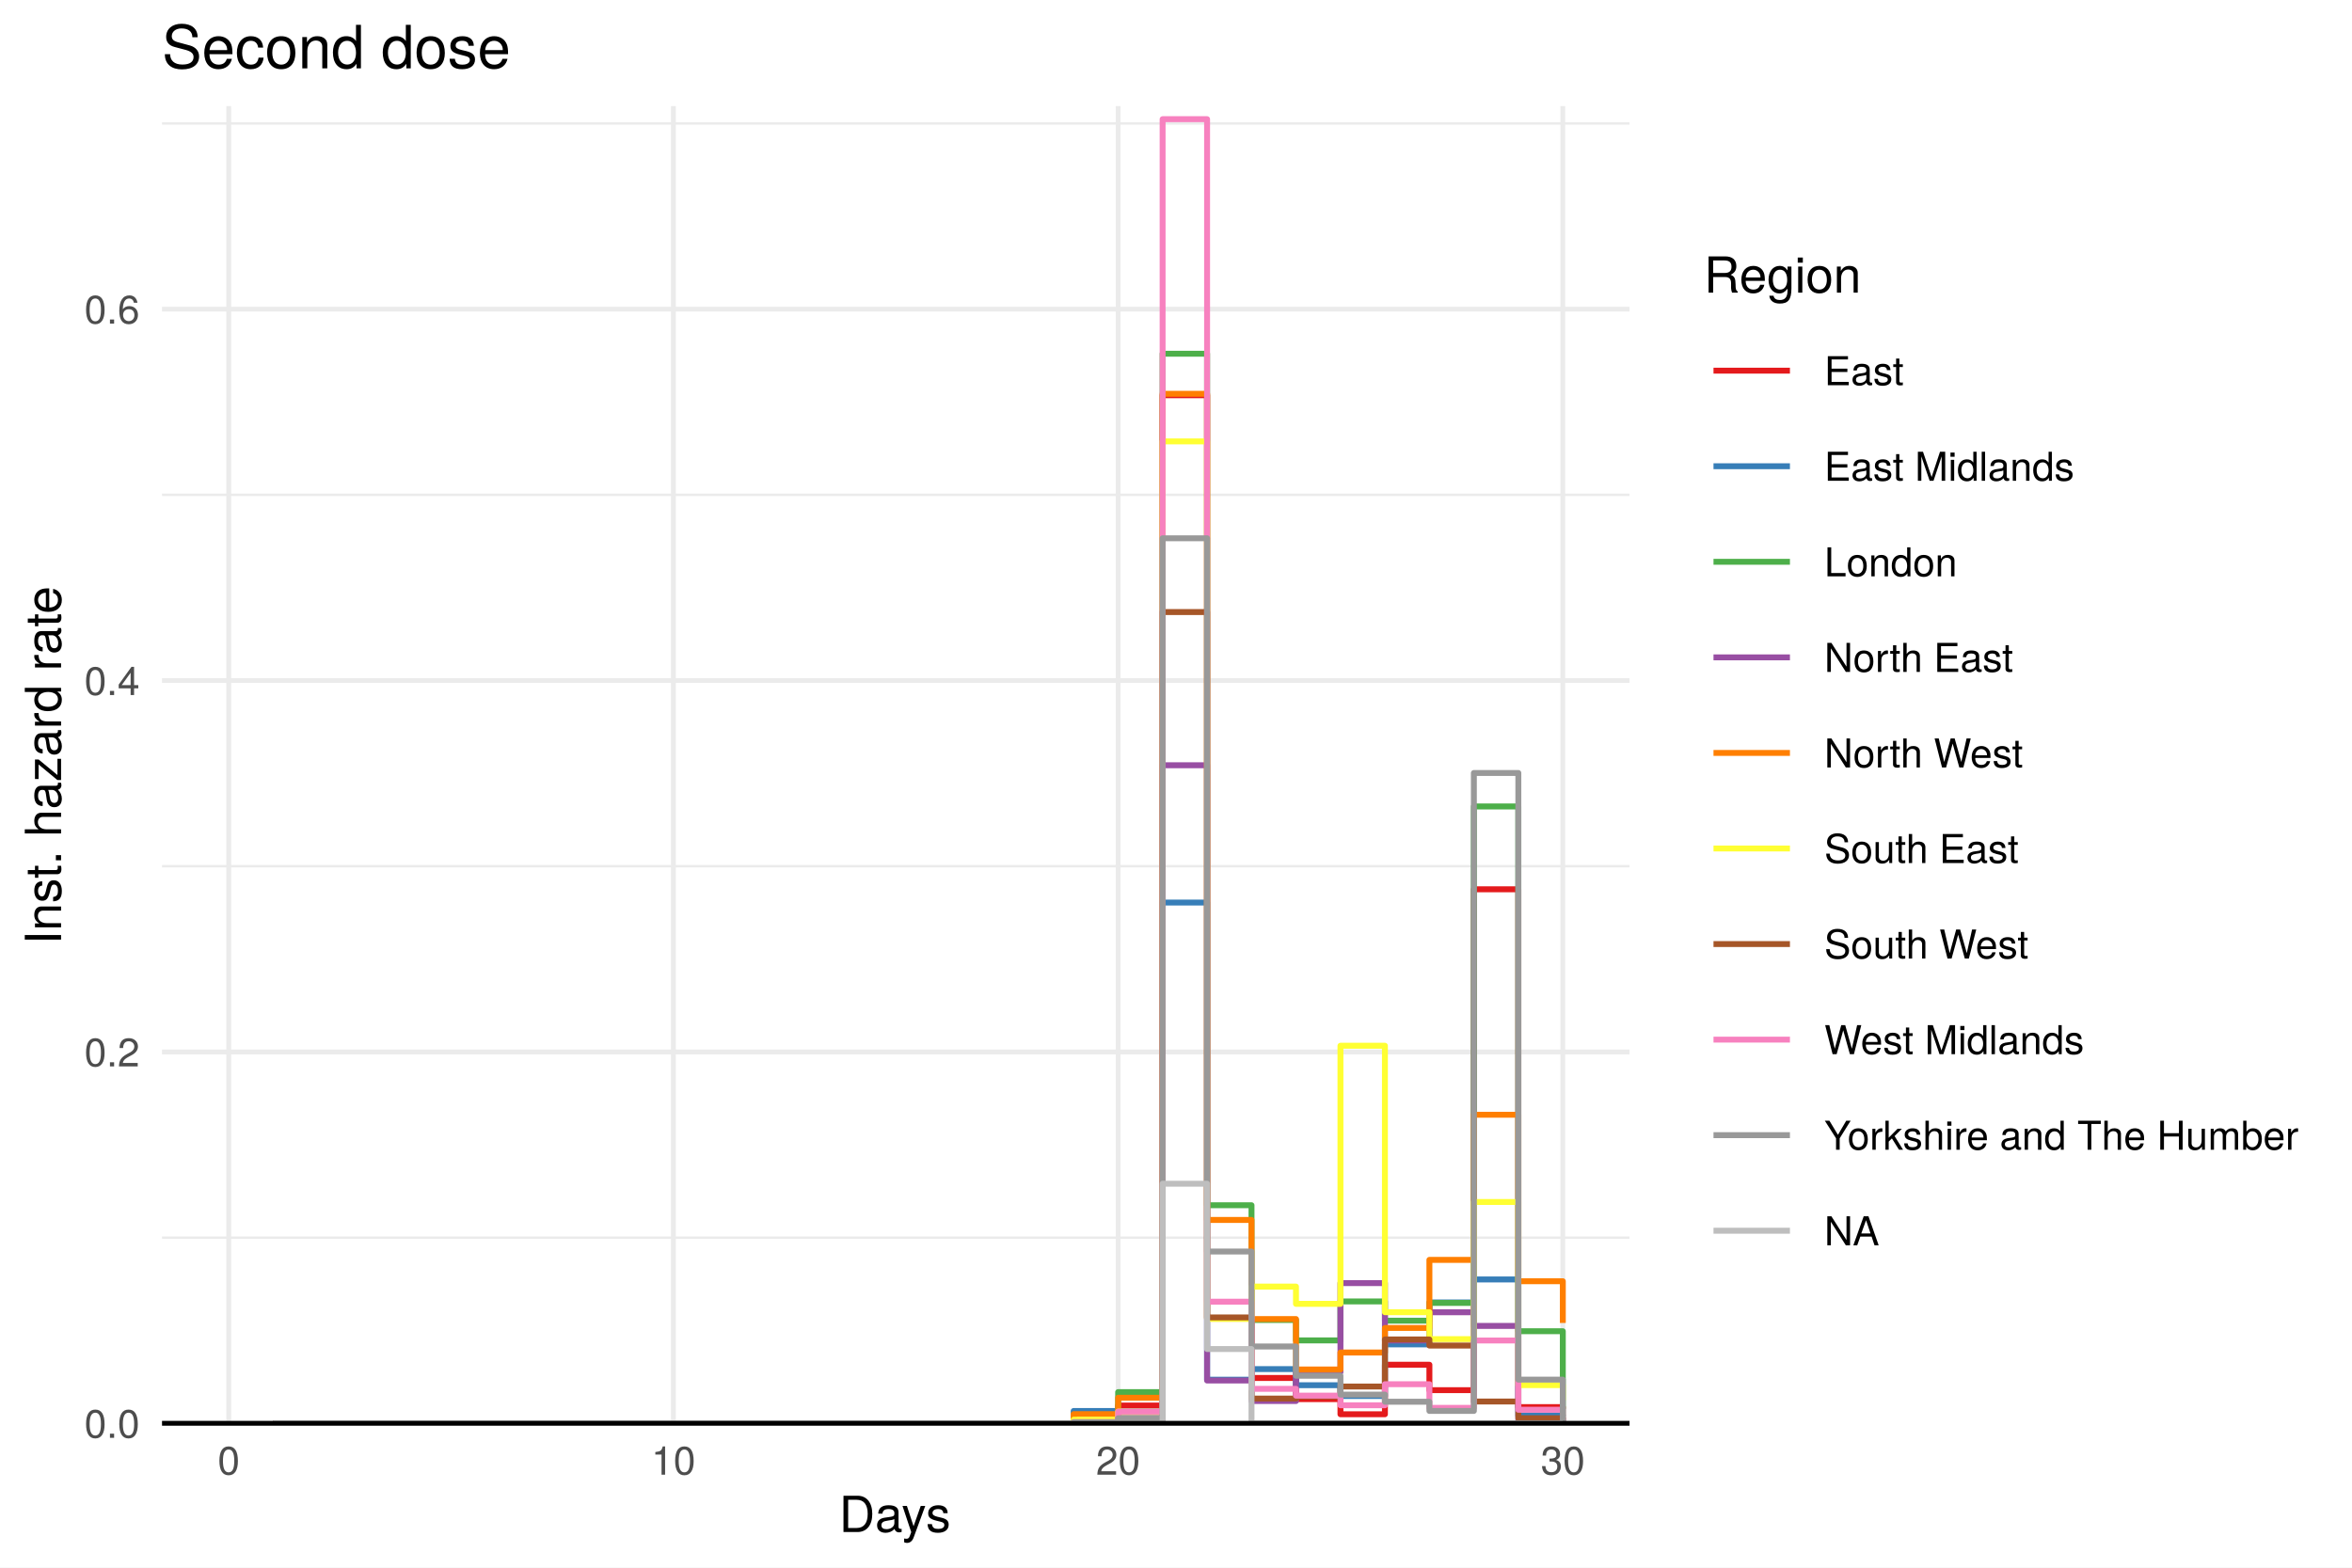
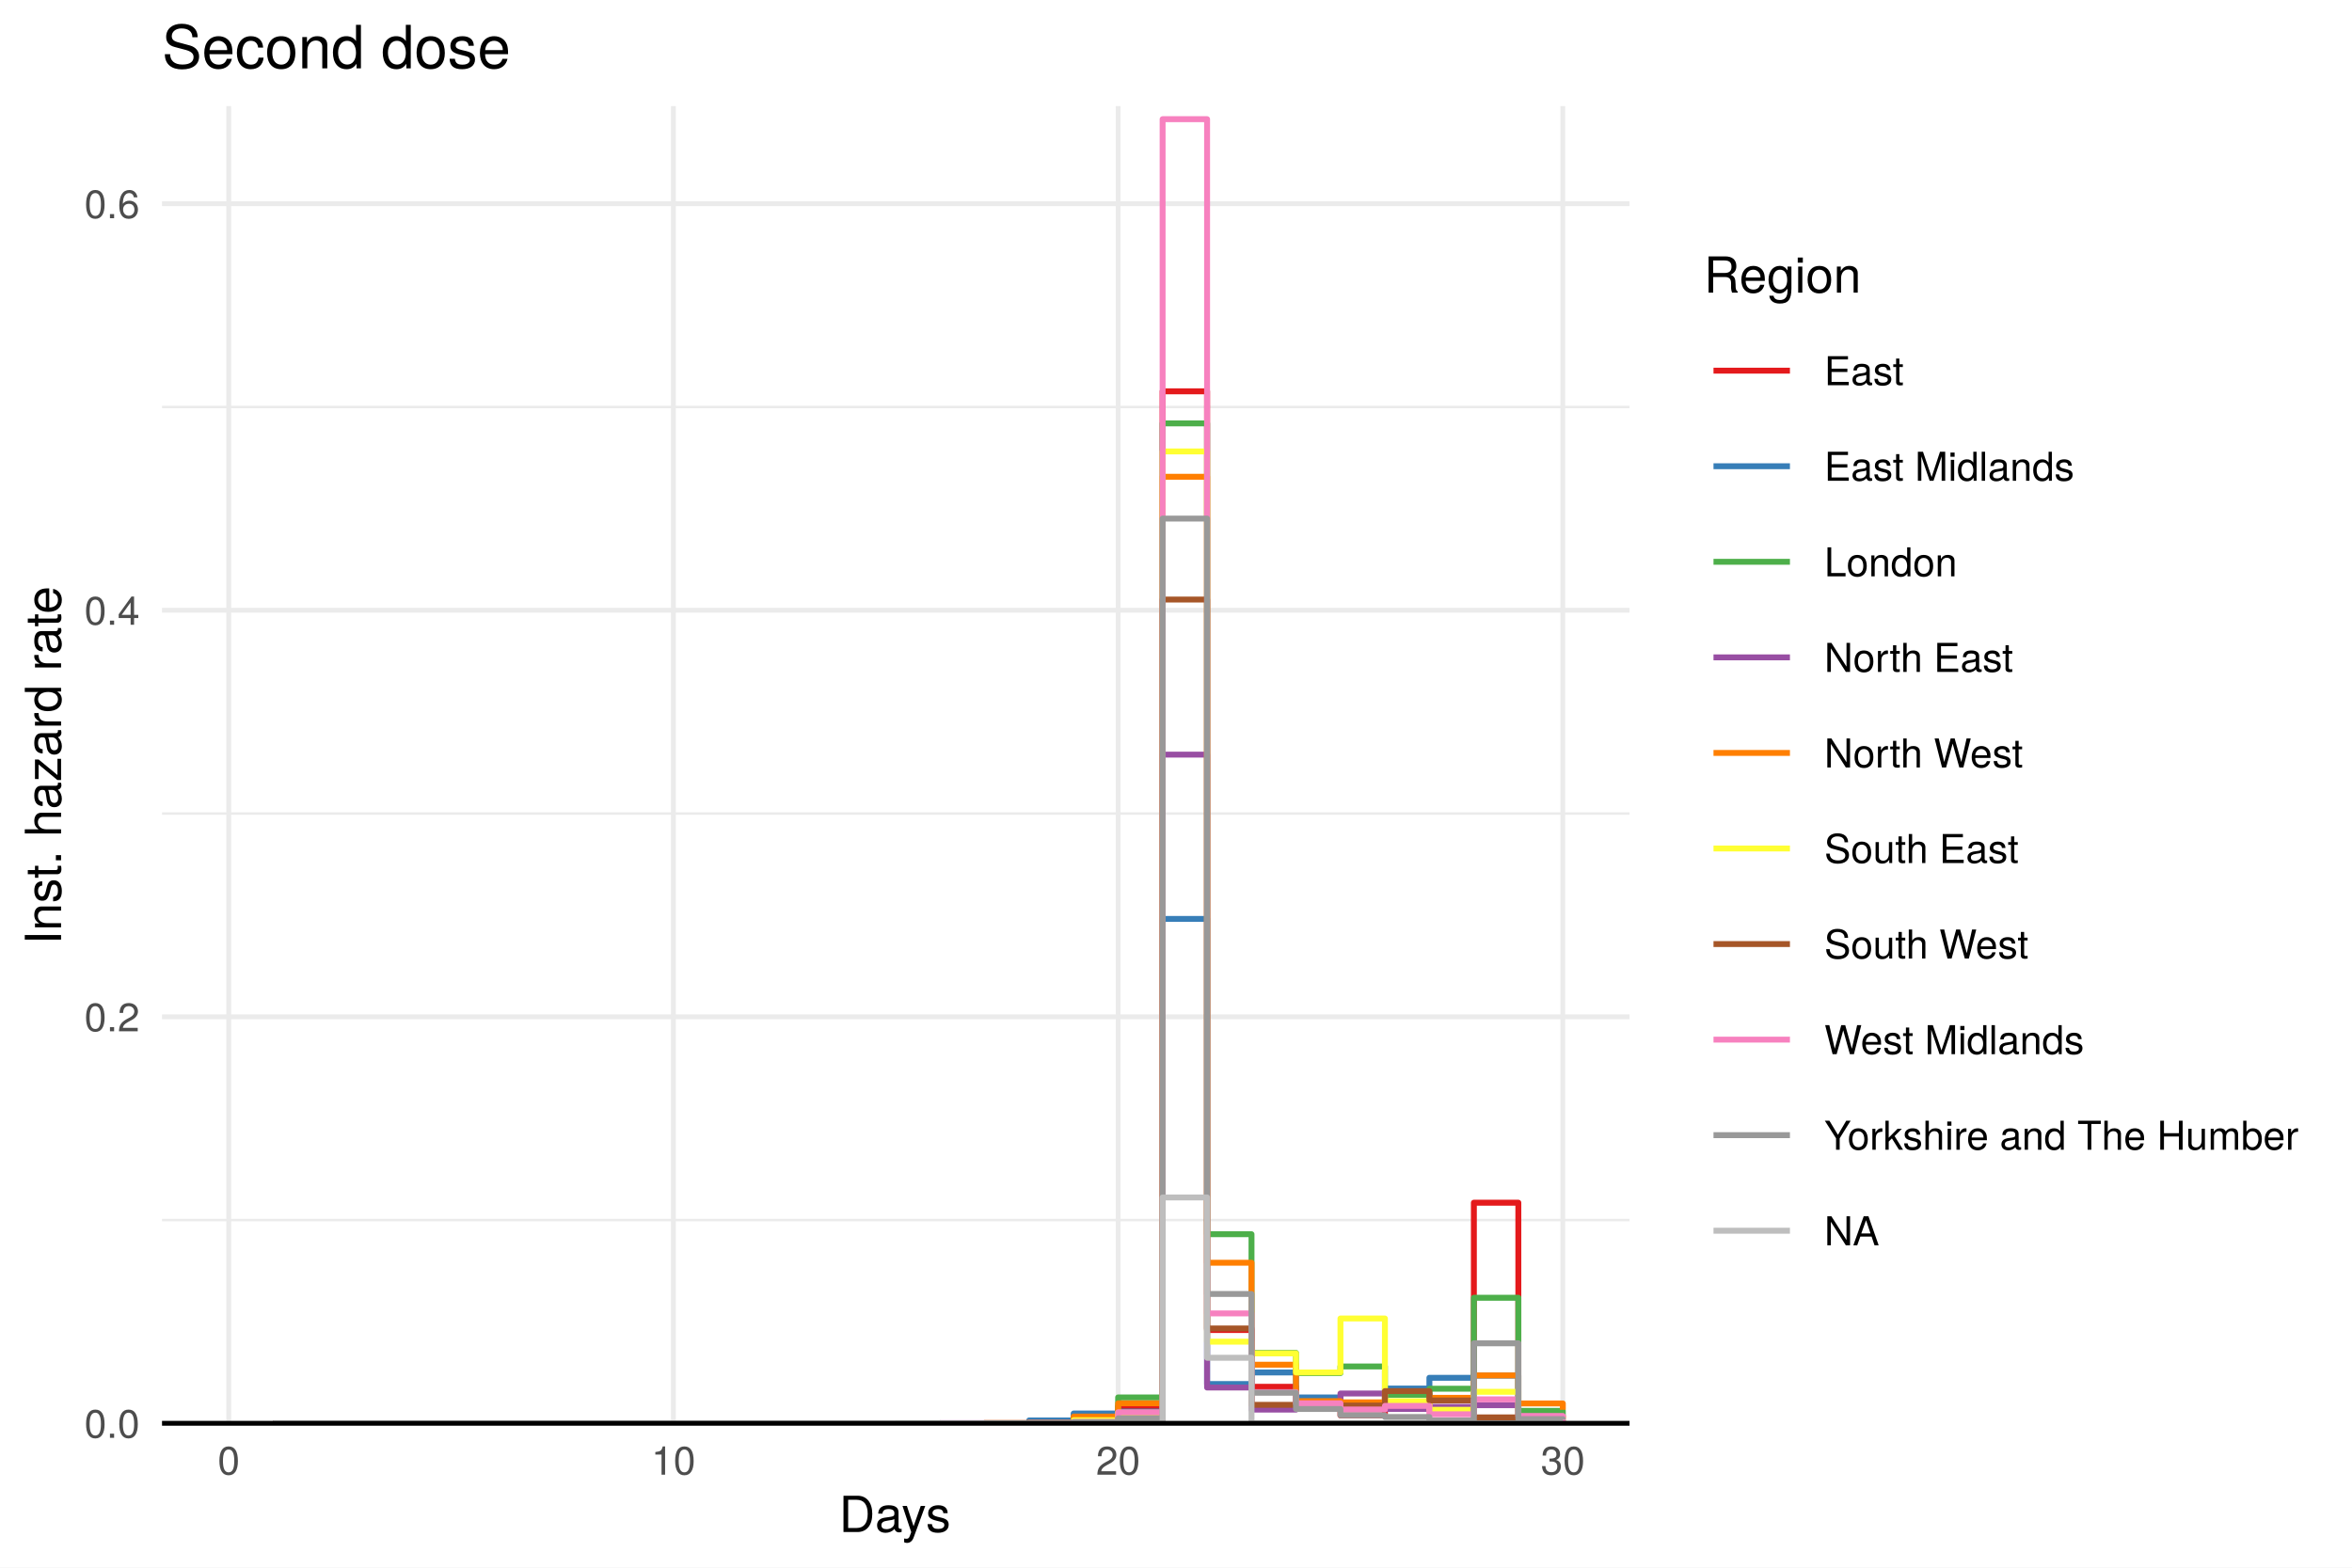
<svg xmlns="http://www.w3.org/2000/svg" viewBox="0 0 425.20 283.46">
  <defs>
    <style type="text/css">
    line, polyline, polygon, path, rect, circle {
      fill: none;
      stroke: #000000;
      stroke-linecap: round;
      stroke-linejoin: round;
      stroke-miterlimit: 10.00;
    }
  </style>
  </defs>
  <rect width="100%" height="100%" style="stroke: none; fill: #FFFFFF;" />
  <defs>
    <clipPath id="cpMjkuMjl8Mjk0LjU5fDI1Ny4zNnwxOS4xOQ==">
      <rect x="29.29" y="19.19" width="265.30" height="238.17" />
    </clipPath>
  </defs>
-   <polyline points="29.29,223.79 294.59,223.79 " style="stroke-width: 0.44; stroke: #EBEBEB; stroke-linecap: butt;" clip-path="url(#cpMjkuMjl8Mjk0LjU5fDI1Ny4zNnwxOS4xOQ==)" />
-   <polyline points="29.29,156.63 294.59,156.63 " style="stroke-width: 0.44; stroke: #EBEBEB; stroke-linecap: butt;" clip-path="url(#cpMjkuMjl8Mjk0LjU5fDI1Ny4zNnwxOS4xOQ==)" />
-   <polyline points="29.29,89.47 294.59,89.47 " style="stroke-width: 0.44; stroke: #EBEBEB; stroke-linecap: butt;" clip-path="url(#cpMjkuMjl8Mjk0LjU5fDI1Ny4zNnwxOS4xOQ==)" />
-   <polyline points="29.29,22.32 294.59,22.32 " style="stroke-width: 0.44; stroke: #EBEBEB; stroke-linecap: butt;" clip-path="url(#cpMjkuMjl8Mjk0LjU5fDI1Ny4zNnwxOS4xOQ==)" />
+   <polyline points="29.29,220.61 294.59,220.61 " style="stroke-width: 0.44; stroke: #EBEBEB; stroke-linecap: butt;" clip-path="url(#cpMjkuMjl8Mjk0LjU5fDI1Ny4zNnwxOS4xOQ==)" />
+   <polyline points="29.29,147.10 294.59,147.10 " style="stroke-width: 0.44; stroke: #EBEBEB; stroke-linecap: butt;" clip-path="url(#cpMjkuMjl8Mjk0LjU5fDI1Ny4zNnwxOS4xOQ==)" />
+   <polyline points="29.29,73.59 294.59,73.59 " style="stroke-width: 0.44; stroke: #EBEBEB; stroke-linecap: butt;" clip-path="url(#cpMjkuMjl8Mjk0LjU5fDI1Ny4zNnwxOS4xOQ==)" />
  <polyline points="29.29,257.36 294.59,257.36 " style="stroke-width: 0.87; stroke: #EBEBEB; stroke-linecap: butt;" clip-path="url(#cpMjkuMjl8Mjk0LjU5fDI1Ny4zNnwxOS4xOQ==)" />
-   <polyline points="29.29,190.21 294.59,190.21 " style="stroke-width: 0.87; stroke: #EBEBEB; stroke-linecap: butt;" clip-path="url(#cpMjkuMjl8Mjk0LjU5fDI1Ny4zNnwxOS4xOQ==)" />
-   <polyline points="29.29,123.05 294.59,123.05 " style="stroke-width: 0.87; stroke: #EBEBEB; stroke-linecap: butt;" clip-path="url(#cpMjkuMjl8Mjk0LjU5fDI1Ny4zNnwxOS4xOQ==)" />
-   <polyline points="29.29,55.90 294.59,55.90 " style="stroke-width: 0.87; stroke: #EBEBEB; stroke-linecap: butt;" clip-path="url(#cpMjkuMjl8Mjk0LjU5fDI1Ny4zNnwxOS4xOQ==)" />
+   <polyline points="29.29,183.85 294.59,183.85 " style="stroke-width: 0.87; stroke: #EBEBEB; stroke-linecap: butt;" clip-path="url(#cpMjkuMjl8Mjk0LjU5fDI1Ny4zNnwxOS4xOQ==)" />
+   <polyline points="29.29,110.34 294.59,110.34 " style="stroke-width: 0.87; stroke: #EBEBEB; stroke-linecap: butt;" clip-path="url(#cpMjkuMjl8Mjk0LjU5fDI1Ny4zNnwxOS4xOQ==)" />
+   <polyline points="29.29,36.83 294.59,36.83 " style="stroke-width: 0.87; stroke: #EBEBEB; stroke-linecap: butt;" clip-path="url(#cpMjkuMjl8Mjk0LjU5fDI1Ny4zNnwxOS4xOQ==)" />
  <polyline points="41.35,257.36 41.35,19.19 " style="stroke-width: 0.87; stroke: #EBEBEB; stroke-linecap: butt;" clip-path="url(#cpMjkuMjl8Mjk0LjU5fDI1Ny4zNnwxOS4xOQ==)" />
  <polyline points="121.74,257.36 121.74,19.19 " style="stroke-width: 0.87; stroke: #EBEBEB; stroke-linecap: butt;" clip-path="url(#cpMjkuMjl8Mjk0LjU5fDI1Ny4zNnwxOS4xOQ==)" />
  <polyline points="202.14,257.36 202.14,19.19 " style="stroke-width: 0.87; stroke: #EBEBEB; stroke-linecap: butt;" clip-path="url(#cpMjkuMjl8Mjk0LjU5fDI1Ny4zNnwxOS4xOQ==)" />
  <polyline points="282.53,257.36 282.53,19.19 " style="stroke-width: 0.87; stroke: #EBEBEB; stroke-linecap: butt;" clip-path="url(#cpMjkuMjl8Mjk0LjU5fDI1Ny4zNnwxOS4xOQ==)" />
-   <polyline points="49.39,257.36 57.43,257.36 57.43,257.36 65.47,257.36 65.47,257.36 73.51,257.36 73.51,257.36 81.55,257.36 81.55,257.36 89.59,257.36 89.59,257.36 97.63,257.36 97.63,257.36 105.66,257.36 105.66,257.36 113.70,257.36 113.70,257.36 121.74,257.36 121.74,257.36 129.78,257.36 129.78,257.36 137.82,257.36 137.82,257.36 145.86,257.36 145.86,257.36 153.90,257.36 153.90,257.36 161.94,257.36 161.94,257.36 169.98,257.36 169.98,257.36 178.02,257.36 178.02,257.36 186.06,257.36 186.06,257.36 194.10,257.36 194.10,256.87 202.14,256.87 202.14,254.15 210.18,254.15 210.18,71.47 218.22,71.47 218.22,238.44 226.25,238.44 226.25,249.16 234.29,249.16 234.29,252.99 242.33,252.99 242.33,255.72 250.37,255.72 250.37,246.77 258.41,246.77 258.41,251.37 266.45,251.37 266.45,160.80 274.49,160.80 274.49,254.43 282.53,254.43 282.53,254.76 " style="stroke-width: 1.07; stroke: #E41A1C; stroke-linecap: butt;" clip-path="url(#cpMjkuMjl8Mjk0LjU5fDI1Ny4zNnwxOS4xOQ==)" />
-   <polyline points="49.39,257.36 57.43,257.36 57.43,257.36 65.47,257.36 65.47,257.36 73.51,257.36 73.51,257.36 81.55,257.36 81.55,257.36 89.59,257.36 89.59,257.36 97.63,257.36 97.63,257.36 105.66,257.36 105.66,257.36 113.70,257.36 113.70,257.36 121.74,257.36 121.74,257.36 129.78,257.36 129.78,257.36 137.82,257.36 137.82,257.36 145.86,257.36 145.86,257.36 153.90,257.36 153.90,257.36 161.94,257.36 161.94,257.36 169.98,257.36 169.98,257.36 178.02,257.36 178.02,257.36 186.06,257.36 186.06,257.36 194.10,257.36 194.10,255.13 202.14,255.13 202.14,255.23 210.18,255.23 210.18,163.20 218.22,163.20 218.22,249.48 226.25,249.48 226.25,247.56 234.29,247.56 234.29,250.47 242.33,250.47 242.33,252.42 250.37,252.42 250.37,243.09 258.41,243.09 258.41,235.51 266.45,235.51 266.45,231.35 274.49,231.35 274.49,255.98 282.53,255.98 282.53,256.02 " style="stroke-width: 1.07; stroke: #377EB8; stroke-linecap: butt;" clip-path="url(#cpMjkuMjl8Mjk0LjU5fDI1Ny4zNnwxOS4xOQ==)" />
-   <polyline points="49.39,257.36 57.43,257.36 57.43,257.36 65.47,257.36 65.47,257.36 73.51,257.36 73.51,257.36 81.55,257.36 81.55,257.36 89.59,257.36 89.59,257.36 97.63,257.36 97.63,257.36 105.66,257.36 105.66,257.36 113.70,257.36 113.70,257.36 121.74,257.36 121.74,257.36 129.78,257.36 129.78,257.36 137.82,257.36 137.82,257.36 145.86,257.36 145.86,257.36 153.90,257.36 153.90,257.36 161.94,257.36 161.94,257.36 169.98,257.36 169.98,257.36 178.02,257.36 178.02,257.36 186.06,257.36 186.06,257.36 194.10,257.36 194.10,256.95 202.14,256.95 202.14,251.72 210.18,251.72 210.18,63.96 218.22,63.96 218.22,217.93 226.25,217.93 226.25,238.68 234.29,238.68 234.29,242.37 242.33,242.37 242.33,235.32 250.37,235.32 250.37,238.80 258.41,238.80 258.41,235.59 266.45,235.59 266.45,145.82 274.49,145.82 274.49,240.71 282.53,240.71 282.53,257.36 " style="stroke-width: 1.07; stroke: #4DAF4A; stroke-linecap: butt;" clip-path="url(#cpMjkuMjl8Mjk0LjU5fDI1Ny4zNnwxOS4xOQ==)" />
-   <polyline points="49.39,257.36 57.43,257.36 57.43,257.36 65.47,257.36 65.47,257.36 73.51,257.36 73.51,257.36 81.55,257.36 81.55,257.36 89.59,257.36 89.59,257.36 97.63,257.36 97.63,257.36 105.66,257.36 105.66,257.36 113.70,257.36 113.70,257.36 121.74,257.36 121.74,257.36 129.78,257.36 129.78,257.36 137.82,257.36 137.82,257.36 145.86,257.36 145.86,257.36 153.90,257.36 153.90,257.36 161.94,257.36 161.94,257.36 169.98,257.36 169.98,257.36 178.02,257.36 178.02,257.36 186.06,257.36 186.06,257.36 194.10,257.36 194.10,257.30 202.14,257.30 202.14,256.98 210.18,256.98 210.18,138.37 218.22,138.37 218.22,249.62 226.25,249.62 226.25,253.33 234.29,253.33 234.29,248.10 242.33,248.10 242.33,232.01 250.37,232.01 250.37,242.39 258.41,242.39 258.41,237.28 266.45,237.28 266.45,239.75 274.49,239.75 274.49,257.36 282.53,257.36 282.53,256.56 " style="stroke-width: 1.07; stroke: #984EA3; stroke-linecap: butt;" clip-path="url(#cpMjkuMjl8Mjk0LjU5fDI1Ny4zNnwxOS4xOQ==)" />
-   <polyline points="49.39,257.36 57.43,257.36 57.43,257.36 65.47,257.36 65.47,257.36 73.51,257.36 73.51,257.36 81.55,257.36 81.55,257.36 89.59,257.36 89.59,257.36 97.63,257.36 97.63,257.36 105.66,257.36 105.66,257.36 113.70,257.36 113.70,257.36 121.74,257.36 121.74,257.36 129.78,257.36 129.78,257.36 137.82,257.36 137.82,257.36 145.86,257.36 145.86,257.36 153.90,257.36 153.90,257.36 161.94,257.36 161.94,257.36 169.98,257.36 169.98,257.36 178.02,257.36 178.02,257.36 186.06,257.36 186.06,257.36 194.10,257.36 194.10,255.70 202.14,255.70 202.14,252.74 210.18,252.74 210.18,71.21 218.22,71.21 218.22,220.59 226.25,220.59 226.25,238.51 234.29,238.51 234.29,247.63 242.33,247.63 242.33,244.56 250.37,244.56 250.37,240.12 258.41,240.12 258.41,227.81 266.45,227.81 266.45,201.57 274.49,201.57 274.49,231.67 282.53,231.67 282.53,239.21 " style="stroke-width: 1.07; stroke: #FF7F00; stroke-linecap: butt;" clip-path="url(#cpMjkuMjl8Mjk0LjU5fDI1Ny4zNnwxOS4xOQ==)" />
-   <polyline points="49.39,257.36 57.43,257.36 57.43,257.36 65.47,257.36 65.47,257.36 73.51,257.36 73.51,257.36 81.55,257.36 81.55,257.36 89.59,257.36 89.59,257.36 97.63,257.36 97.63,257.36 105.66,257.36 105.66,257.36 113.70,257.36 113.70,257.36 121.74,257.36 121.74,257.36 129.78,257.36 129.78,257.36 137.82,257.36 137.82,257.36 145.86,257.36 145.86,257.36 153.90,257.36 153.90,257.36 161.94,257.36 161.94,257.36 169.98,257.36 169.98,257.36 178.02,257.36 178.02,257.36 186.06,257.36 186.06,257.36 194.10,257.36 194.10,256.71 202.14,256.71 202.14,255.25 210.18,255.25 210.18,79.81 218.22,79.81 218.22,238.47 226.25,238.47 226.25,232.64 234.29,232.64 234.29,235.76 242.33,235.76 242.33,189.09 250.37,189.09 250.37,237.27 258.41,237.27 258.41,242.14 266.45,242.14 266.45,217.34 274.49,217.34 274.49,250.46 282.53,250.46 282.53,253.20 " style="stroke-width: 1.07; stroke: #FFFF33; stroke-linecap: butt;" clip-path="url(#cpMjkuMjl8Mjk0LjU5fDI1Ny4zNnwxOS4xOQ==)" />
-   <polyline points="49.39,257.36 57.43,257.36 57.43,257.36 65.47,257.36 65.47,257.36 73.51,257.36 73.51,257.36 81.55,257.36 81.55,257.36 89.59,257.36 89.59,257.36 97.63,257.36 97.63,257.36 105.66,257.36 105.66,257.36 113.70,257.36 113.70,257.36 121.74,257.36 121.74,257.36 129.78,257.36 129.78,257.36 137.82,257.36 137.82,257.36 145.86,257.36 145.86,257.36 153.90,257.36 153.90,257.36 161.94,257.36 161.94,257.36 169.98,257.36 169.98,257.36 178.02,257.36 178.02,257.36 186.06,257.36 186.06,257.36 194.10,257.36 194.10,257.19 202.14,257.19 202.14,256.42 210.18,256.42 210.18,110.67 218.22,110.67 218.22,238.21 226.25,238.21 226.25,252.89 234.29,252.89 234.29,252.52 242.33,252.52 242.33,250.71 250.37,250.71 250.37,242.20 258.41,242.20 258.41,243.30 266.45,243.30 266.45,253.42 274.49,253.42 274.49,256.44 282.53,256.44 282.53,256.74 " style="stroke-width: 1.07; stroke: #A65628; stroke-linecap: butt;" clip-path="url(#cpMjkuMjl8Mjk0LjU5fDI1Ny4zNnwxOS4xOQ==)" />
-   <polyline points="49.39,257.36 57.43,257.36 57.43,257.36 65.47,257.36 65.47,257.36 73.51,257.36 73.51,257.36 81.55,257.36 81.55,257.36 89.59,257.36 89.59,257.36 97.63,257.36 97.63,257.36 105.66,257.36 105.66,257.36 113.70,257.36 113.70,257.36 121.74,257.36 121.74,257.36 129.78,257.36 129.78,257.36 137.82,257.36 137.82,257.36 145.86,257.36 145.86,257.36 153.90,257.36 153.90,257.36 161.94,257.36 161.94,257.36 169.98,257.36 169.98,257.36 178.02,257.36 178.02,257.36 186.06,257.36 186.06,257.36 194.10,257.36 194.10,257.14 202.14,257.14 202.14,255.24 210.18,255.24 210.18,21.55 218.22,21.55 218.22,235.37 226.25,235.37 226.25,251.13 234.29,251.13 234.29,252.36 242.33,252.36 242.33,254.10 250.37,254.10 250.37,250.29 258.41,250.29 258.41,254.57 266.45,254.57 266.45,242.39 274.49,242.39 274.49,254.91 282.53,254.91 282.53,257.36 " style="stroke-width: 1.07; stroke: #F781BF; stroke-linecap: butt;" clip-path="url(#cpMjkuMjl8Mjk0LjU5fDI1Ny4zNnwxOS4xOQ==)" />
-   <polyline points="49.39,257.36 57.43,257.36 57.43,257.36 65.47,257.36 65.47,257.36 73.51,257.36 73.51,257.36 81.55,257.36 81.55,257.36 89.59,257.36 89.59,257.36 97.63,257.36 97.63,257.36 105.66,257.36 105.66,257.36 113.70,257.36 113.70,257.36 121.74,257.36 121.74,257.36 129.78,257.36 129.78,257.36 137.82,257.36 137.82,257.36 145.86,257.36 145.86,257.36 153.90,257.36 153.90,257.36 161.94,257.36 161.94,257.36 169.98,257.36 169.98,257.36 178.02,257.36 178.02,257.36 186.06,257.36 186.06,257.36 194.10,257.36 194.10,257.17 202.14,257.17 202.14,256.45 210.18,256.45 210.18,97.33 218.22,97.33 218.22,226.30 226.25,226.30 226.25,243.47 234.29,243.47 234.29,248.76 242.33,248.76 242.33,252.17 250.37,252.17 250.37,253.46 258.41,253.46 258.41,255.12 266.45,255.12 266.45,139.77 274.49,139.77 274.49,249.46 282.53,249.46 282.53,257.36 " style="stroke-width: 1.07; stroke: #999999; stroke-linecap: butt;" clip-path="url(#cpMjkuMjl8Mjk0LjU5fDI1Ny4zNnwxOS4xOQ==)" />
-   <polyline points="49.39,257.36 57.43,257.36 57.43,257.36 65.47,257.36 65.47,257.36 73.51,257.36 73.51,257.36 81.55,257.36 81.55,257.36 89.59,257.36 89.59,257.36 97.63,257.36 97.63,257.36 105.66,257.36 105.66,257.36 113.70,257.36 113.70,257.36 121.74,257.36 121.74,257.36 129.78,257.36 129.78,257.36 137.82,257.36 137.82,257.36 145.86,257.36 145.86,257.36 153.90,257.36 153.90,257.36 161.94,257.36 161.94,257.36 169.98,257.36 169.98,257.36 178.02,257.36 178.02,257.36 186.06,257.36 186.06,257.36 194.10,257.36 194.10,257.36 202.14,257.36 202.14,257.36 210.18,257.36 210.18,214.04 218.22,214.04 218.22,243.93 226.25,243.93 226.25,257.36 234.29,257.36 234.29,257.36 242.33,257.36 242.33,257.36 250.37,257.36 250.37,257.36 258.41,257.36 258.41,257.36 266.45,257.36 266.45,257.36 274.49,257.36 274.49,257.36 282.53,257.36 282.53,257.36 " style="stroke-width: 1.07; stroke: #BEBEBE; stroke-linecap: butt;" clip-path="url(#cpMjkuMjl8Mjk0LjU5fDI1Ny4zNnwxOS4xOQ==)" />
+   <polyline points="49.39,257.36 57.43,257.36 57.43,257.36 65.47,257.36 65.47,257.36 73.51,257.36 73.51,257.36 81.55,257.36 81.55,257.36 89.59,257.36 89.59,257.36 97.63,257.36 97.63,257.36 105.66,257.36 105.66,257.36 113.70,257.36 113.70,257.36 121.74,257.36 121.74,257.36 129.78,257.36 129.78,257.36 137.82,257.36 137.82,257.36 145.86,257.36 145.86,257.36 153.90,257.36 153.90,257.36 161.94,257.36 161.94,257.35 169.98,257.35 169.98,257.36 178.02,257.36 178.02,257.36 186.06,257.36 186.06,257.30 194.10,257.30 194.10,256.91 202.14,256.91 202.14,254.29 210.18,254.29 210.18,70.76 218.22,70.76 218.22,240.49 226.25,240.49 226.25,250.76 234.29,250.76 234.29,253.97 242.33,253.97 242.33,255.94 250.37,255.94 250.37,252.07 258.41,252.07 258.41,254.45 266.45,254.45 266.45,217.47 274.49,217.47 274.49,256.10 282.53,256.10 282.53,256.42 " style="stroke-width: 1.07; stroke: #E41A1C; stroke-linecap: butt;" clip-path="url(#cpMjkuMjl8Mjk0LjU5fDI1Ny4zNnwxOS4xOQ==)" />
+   <polyline points="49.39,257.36 57.43,257.36 57.43,257.36 65.47,257.36 65.47,257.36 73.51,257.36 73.51,257.36 81.55,257.36 81.55,257.36 89.59,257.36 89.59,257.36 97.63,257.36 97.63,257.36 105.66,257.36 105.66,257.36 113.70,257.36 113.70,257.36 121.74,257.36 121.74,257.36 129.78,257.36 129.78,257.36 137.82,257.36 137.82,257.36 145.86,257.36 145.86,257.36 153.90,257.36 153.90,257.36 161.94,257.36 161.94,257.35 169.98,257.35 169.98,257.34 178.02,257.34 178.02,257.36 186.06,257.36 186.06,256.84 194.10,256.84 194.10,255.59 202.14,255.59 202.14,255.24 210.18,255.24 210.18,166.16 218.22,166.16 218.22,250.26 226.25,250.26 226.25,248.17 234.29,248.17 234.29,252.68 242.33,252.68 242.33,254.57 250.37,254.57 250.37,251.07 258.41,251.07 258.41,249.13 266.45,249.13 266.45,248.74 274.49,248.74 274.49,256.92 282.53,256.92 282.53,256.94 " style="stroke-width: 1.07; stroke: #377EB8; stroke-linecap: butt;" clip-path="url(#cpMjkuMjl8Mjk0LjU5fDI1Ny4zNnwxOS4xOQ==)" />
+   <polyline points="49.39,257.36 57.43,257.36 57.43,257.36 65.47,257.36 65.47,257.36 73.51,257.36 73.51,257.36 81.55,257.36 81.55,257.36 89.59,257.36 89.59,257.36 97.63,257.36 97.63,257.36 105.66,257.36 105.66,257.36 113.70,257.36 113.70,257.36 121.74,257.36 121.74,257.36 129.78,257.36 129.78,257.36 137.82,257.36 137.82,257.36 145.86,257.36 145.86,257.36 153.90,257.36 153.90,257.36 161.94,257.36 161.94,257.34 169.98,257.34 169.98,257.36 178.02,257.36 178.02,257.34 186.06,257.34 186.06,257.29 194.10,257.29 194.10,256.89 202.14,256.89 202.14,252.68 210.18,252.68 210.18,76.56 218.22,76.56 218.22,223.17 226.25,223.17 226.25,244.63 234.29,244.63 234.29,248.28 242.33,248.28 242.33,247.08 250.37,247.08 250.37,252.20 258.41,252.20 258.41,251.11 266.45,251.11 266.45,234.66 274.49,234.66 274.49,255.11 282.53,255.11 282.53,256.03 " style="stroke-width: 1.07; stroke: #4DAF4A; stroke-linecap: butt;" clip-path="url(#cpMjkuMjl8Mjk0LjU5fDI1Ny4zNnwxOS4xOQ==)" />
+   <polyline points="49.39,257.36 57.43,257.36 57.43,257.36 65.47,257.36 65.47,257.36 73.51,257.36 73.51,257.36 81.55,257.36 81.55,257.36 89.59,257.36 89.59,257.36 97.63,257.36 97.63,257.36 105.66,257.36 105.66,257.36 113.70,257.36 113.70,257.36 121.74,257.36 121.74,257.36 129.78,257.36 129.78,257.36 137.82,257.36 137.82,257.36 145.86,257.36 145.86,257.36 153.90,257.36 153.90,257.36 161.94,257.36 161.94,257.35 169.98,257.35 169.98,257.35 178.02,257.35 178.02,257.35 186.06,257.35 186.06,257.36 194.10,257.36 194.10,257.29 202.14,257.29 202.14,256.99 210.18,256.99 210.18,136.45 218.22,136.45 218.22,250.89 226.25,250.89 226.25,254.88 234.29,254.88 234.29,254.62 242.33,254.62 242.33,251.97 250.37,251.97 250.37,254.77 258.41,254.77 258.41,254.40 266.45,254.40 266.45,254.09 274.49,254.09 274.49,257.36 282.53,257.36 282.53,256.92 " style="stroke-width: 1.07; stroke: #984EA3; stroke-linecap: butt;" clip-path="url(#cpMjkuMjl8Mjk0LjU5fDI1Ny4zNnwxOS4xOQ==)" />
+   <polyline points="49.39,257.36 57.43,257.36 57.43,257.36 65.47,257.36 65.47,257.36 73.51,257.36 73.51,257.36 81.55,257.36 81.55,257.36 89.59,257.36 89.59,257.36 97.63,257.36 97.63,257.36 105.66,257.36 105.66,257.36 113.70,257.36 113.70,257.36 121.74,257.36 121.74,257.36 129.78,257.36 129.78,257.36 137.82,257.36 137.82,257.36 145.86,257.36 145.86,257.36 153.90,257.36 153.90,257.36 161.94,257.36 161.94,257.36 169.98,257.36 169.98,257.35 178.02,257.35 178.02,257.32 186.06,257.32 186.06,257.22 194.10,257.22 194.10,256.14 202.14,256.14 202.14,253.75 210.18,253.75 210.18,86.21 218.22,86.21 218.22,228.33 226.25,228.33 226.25,246.76 234.29,246.76 234.29,253.35 242.33,253.35 242.33,253.57 250.37,253.57 250.37,253.53 258.41,253.53 258.41,252.75 266.45,252.75 266.45,248.70 274.49,248.70 274.49,253.77 282.53,253.77 282.53,254.92 " style="stroke-width: 1.07; stroke: #FF7F00; stroke-linecap: butt;" clip-path="url(#cpMjkuMjl8Mjk0LjU5fDI1Ny4zNnwxOS4xOQ==)" />
+   <polyline points="49.39,257.36 57.43,257.36 57.43,257.36 65.47,257.36 65.47,257.36 73.51,257.36 73.51,257.36 81.55,257.36 81.55,257.36 89.59,257.36 89.59,257.36 97.63,257.36 97.63,257.36 105.66,257.36 105.66,257.36 113.70,257.36 113.70,257.36 121.74,257.36 121.74,257.36 129.78,257.36 129.78,257.36 137.82,257.36 137.82,257.36 145.86,257.36 145.86,257.36 153.90,257.36 153.90,257.36 161.94,257.36 161.94,257.36 169.98,257.36 169.98,257.36 178.02,257.36 178.02,257.36 186.06,257.36 186.06,257.34 194.10,257.34 194.10,256.80 202.14,256.80 202.14,255.44 210.18,255.44 210.18,81.63 218.22,81.63 218.22,242.60 226.25,242.60 226.25,244.71 234.29,244.71 234.29,248.17 242.33,248.17 242.33,238.41 250.37,238.41 250.37,253.36 258.41,253.36 258.41,254.92 266.45,254.92 266.45,251.66 274.49,251.66 274.49,256.25 282.53,256.25 282.53,256.90 " style="stroke-width: 1.07; stroke: #FFFF33; stroke-linecap: butt;" clip-path="url(#cpMjkuMjl8Mjk0LjU5fDI1Ny4zNnwxOS4xOQ==)" />
+   <polyline points="49.39,257.36 57.43,257.36 57.43,257.36 65.47,257.36 65.47,257.36 73.51,257.36 73.51,257.36 81.55,257.36 81.55,257.36 89.59,257.36 89.59,257.36 97.63,257.36 97.63,257.36 105.66,257.36 105.66,257.36 113.70,257.36 113.70,257.36 121.74,257.36 121.74,257.36 129.78,257.36 129.78,257.36 137.82,257.36 137.82,257.36 145.86,257.36 145.86,257.36 153.90,257.36 153.90,257.36 161.94,257.36 161.94,257.36 169.98,257.36 169.98,257.36 178.02,257.36 178.02,257.34 186.06,257.34 186.06,257.19 194.10,257.19 194.10,257.20 202.14,257.20 202.14,256.48 210.18,256.48 210.18,108.41 218.22,108.41 218.22,240.21 226.25,240.21 226.25,254.02 234.29,254.02 234.29,254.18 242.33,254.18 242.33,254.15 250.37,254.15 250.37,251.54 258.41,251.54 258.41,253.23 266.45,253.23 266.45,256.29 274.49,256.29 274.49,257.05 282.53,257.05 282.53,257.00 " style="stroke-width: 1.07; stroke: #A65628; stroke-linecap: butt;" clip-path="url(#cpMjkuMjl8Mjk0LjU5fDI1Ny4zNnwxOS4xOQ==)" />
+   <polyline points="49.39,257.36 57.43,257.36 57.43,257.36 65.47,257.36 65.47,257.36 73.51,257.36 73.51,257.36 81.55,257.36 81.55,257.36 89.59,257.36 89.59,257.36 97.63,257.36 97.63,257.36 105.66,257.36 105.66,257.36 113.70,257.36 113.70,257.36 121.74,257.36 121.74,257.36 129.78,257.36 129.78,257.36 137.82,257.36 137.82,257.36 145.86,257.36 145.86,257.36 153.90,257.36 153.90,257.36 161.94,257.36 161.94,257.36 169.98,257.36 169.98,257.33 178.02,257.33 178.02,257.33 186.06,257.33 186.06,257.30 194.10,257.30 194.10,257.11 202.14,257.11 202.14,255.37 210.18,255.37 210.18,21.55 218.22,21.55 218.22,237.49 226.25,237.49 226.25,251.72 234.29,251.72 234.29,253.74 242.33,253.74 242.33,254.86 250.37,254.86 250.37,254.21 258.41,254.21 258.41,255.72 266.45,255.72 266.45,253.03 274.49,253.03 274.49,256.03 282.53,256.03 282.53,257.06 " style="stroke-width: 1.07; stroke: #F781BF; stroke-linecap: butt;" clip-path="url(#cpMjkuMjl8Mjk0LjU5fDI1Ny4zNnwxOS4xOQ==)" />
+   <polyline points="49.39,257.36 57.43,257.36 57.43,257.36 65.47,257.36 65.47,257.36 73.51,257.36 73.51,257.36 81.55,257.36 81.55,257.36 89.59,257.36 89.59,257.36 97.63,257.36 97.63,257.36 105.66,257.36 105.66,257.36 113.70,257.36 113.70,257.36 121.74,257.36 121.74,257.36 129.78,257.36 129.78,257.36 137.82,257.36 137.82,257.36 145.86,257.36 145.86,257.36 153.90,257.36 153.90,257.36 161.94,257.36 161.94,257.35 169.98,257.35 169.98,257.35 178.02,257.35 178.02,257.34 186.06,257.34 186.06,257.26 194.10,257.26 194.10,257.15 202.14,257.15 202.14,256.46 210.18,256.46 210.18,93.77 218.22,93.77 218.22,233.97 226.25,233.97 226.25,251.83 234.29,251.83 234.29,254.77 242.33,254.77 242.33,255.91 250.37,255.91 250.37,256.22 258.41,256.22 258.41,256.84 266.45,256.84 266.45,242.89 274.49,242.89 274.49,256.59 282.53,256.59 282.53,256.69 " style="stroke-width: 1.07; stroke: #999999; stroke-linecap: butt;" clip-path="url(#cpMjkuMjl8Mjk0LjU5fDI1Ny4zNnwxOS4xOQ==)" />
+   <polyline points="49.39,257.36 57.43,257.36 57.43,257.36 65.47,257.36 65.47,257.36 73.51,257.36 73.51,257.36 81.55,257.36 81.55,257.36 89.59,257.36 89.59,257.36 97.63,257.36 97.63,257.36 105.66,257.36 105.66,257.36 113.70,257.36 113.70,257.36 121.74,257.36 121.74,257.36 129.78,257.36 129.78,257.36 137.82,257.36 137.82,257.36 145.86,257.36 145.86,257.36 153.90,257.36 153.90,257.36 161.94,257.36 161.94,257.36 169.98,257.36 169.98,257.36 178.02,257.36 178.02,257.36 186.06,257.36 186.06,257.36 194.10,257.36 194.10,257.36 202.14,257.36 202.14,257.36 210.18,257.36 210.18,216.52 218.22,216.52 218.22,245.51 226.25,245.51 226.25,257.36 234.29,257.36 234.29,257.36 242.33,257.36 242.33,257.36 250.37,257.36 250.37,257.36 258.41,257.36 258.41,257.36 266.45,257.36 266.45,257.36 274.49,257.36 274.49,257.36 282.53,257.36 282.53,257.36 " style="stroke-width: 1.07; stroke: #BEBEBE; stroke-linecap: butt;" clip-path="url(#cpMjkuMjl8Mjk0LjU5fDI1Ny4zNnwxOS4xOQ==)" />
  <defs>
    <clipPath id="cpMC4wMHw0MjUuMjB8MjgzLjQ2fDAuMDA=">
      <rect x="0.00" y="0.00" width="425.20" height="283.46" />
    </clipPath>
  </defs>
  <g clip-path="url(#cpMC4wMHw0MjUuMjB8MjgzLjQ2fDAuMDA=)">
    <text x="15.25" y="259.99" style="font-size: 7.20px; fill: #4D4D4D; font-family: TeX Gyre Heros;" textLength="10.01px" lengthAdjust="spacingAndGlyphs">0.0</text>
  </g>
  <g clip-path="url(#cpMC4wMHw0MjUuMjB8MjgzLjQ2fDAuMDA=)">
-     <text x="15.25" y="192.83" style="font-size: 7.20px; fill: #4D4D4D; font-family: TeX Gyre Heros;" textLength="10.01px" lengthAdjust="spacingAndGlyphs">0.2</text>
+     <text x="15.25" y="186.48" style="font-size: 7.20px; fill: #4D4D4D; font-family: TeX Gyre Heros;" textLength="10.01px" lengthAdjust="spacingAndGlyphs">0.2</text>
  </g>
  <g clip-path="url(#cpMC4wMHw0MjUuMjB8MjgzLjQ2fDAuMDA=)">
-     <text x="15.25" y="125.68" style="font-size: 7.20px; fill: #4D4D4D; font-family: TeX Gyre Heros;" textLength="10.01px" lengthAdjust="spacingAndGlyphs">0.4</text>
+     <text x="15.25" y="112.97" style="font-size: 7.20px; fill: #4D4D4D; font-family: TeX Gyre Heros;" textLength="10.01px" lengthAdjust="spacingAndGlyphs">0.4</text>
  </g>
  <g clip-path="url(#cpMC4wMHw0MjUuMjB8MjgzLjQ2fDAuMDA=)">
-     <text x="15.25" y="58.52" style="font-size: 7.20px; fill: #4D4D4D; font-family: TeX Gyre Heros;" textLength="10.01px" lengthAdjust="spacingAndGlyphs">0.6</text>
+     <text x="15.25" y="39.46" style="font-size: 7.20px; fill: #4D4D4D; font-family: TeX Gyre Heros;" textLength="10.01px" lengthAdjust="spacingAndGlyphs">0.6</text>
  </g>
  <polyline points="29.29,257.36 294.59,257.36 " style="stroke-width: 0.87; stroke-linecap: butt;" clip-path="url(#cpMC4wMHw0MjUuMjB8MjgzLjQ2fDAuMDA=)" />
  <g clip-path="url(#cpMC4wMHw0MjUuMjB8MjgzLjQ2fDAuMDA=)">
    <text x="39.35" y="266.65" style="font-size: 7.20px; fill: #4D4D4D; font-family: TeX Gyre Heros;" textLength="4.00px" lengthAdjust="spacingAndGlyphs">0</text>
  </g>
  <g clip-path="url(#cpMC4wMHw0MjUuMjB8MjgzLjQ2fDAuMDA=)">
    <text x="117.74" y="266.65" style="font-size: 7.20px; fill: #4D4D4D; font-family: TeX Gyre Heros;" textLength="8.01px" lengthAdjust="spacingAndGlyphs">10</text>
  </g>
  <g clip-path="url(#cpMC4wMHw0MjUuMjB8MjgzLjQ2fDAuMDA=)">
    <text x="198.13" y="266.65" style="font-size: 7.20px; fill: #4D4D4D; font-family: TeX Gyre Heros;" textLength="8.01px" lengthAdjust="spacingAndGlyphs">20</text>
  </g>
  <g clip-path="url(#cpMC4wMHw0MjUuMjB8MjgzLjQ2fDAuMDA=)">
    <text x="278.53" y="266.65" style="font-size: 7.20px; fill: #4D4D4D; font-family: TeX Gyre Heros;" textLength="8.01px" lengthAdjust="spacingAndGlyphs">30</text>
  </g>
  <g clip-path="url(#cpMC4wMHw0MjUuMjB8MjgzLjQ2fDAuMDA=)">
    <text x="151.69" y="277.02" style="font-size: 9.00px; font-family: TeX Gyre Heros;" textLength="20.50px" lengthAdjust="spacingAndGlyphs">Days</text>
  </g>
  <g clip-path="url(#cpMC4wMHw0MjUuMjB8MjgzLjQ2fDAuMDA=)">
    <text transform="translate(11.04,170.80) rotate(-90)" style="font-size: 9.00px; font-family: TeX Gyre Heros;" textLength="65.03px" lengthAdjust="spacingAndGlyphs">Inst. hazard rate</text>
  </g>
  <g clip-path="url(#cpMC4wMHw0MjUuMjB8MjgzLjQ2fDAuMDA=)">
    <text x="308.04" y="52.92" style="font-size: 9.00px; font-family: TeX Gyre Heros;" textLength="28.51px" lengthAdjust="spacingAndGlyphs">Region</text>
  </g>
  <line x1="309.77" y1="67.02" x2="323.59" y2="67.02" style="stroke-width: 1.07; stroke: #E41A1C; stroke-linecap: butt;" clip-path="url(#cpMC4wMHw0MjUuMjB8MjgzLjQ2fDAuMDA=)" />
  <line x1="309.77" y1="84.30" x2="323.59" y2="84.30" style="stroke-width: 1.07; stroke: #377EB8; stroke-linecap: butt;" clip-path="url(#cpMC4wMHw0MjUuMjB8MjgzLjQ2fDAuMDA=)" />
  <line x1="309.77" y1="101.58" x2="323.59" y2="101.58" style="stroke-width: 1.07; stroke: #4DAF4A; stroke-linecap: butt;" clip-path="url(#cpMC4wMHw0MjUuMjB8MjgzLjQ2fDAuMDA=)" />
  <line x1="309.77" y1="118.86" x2="323.59" y2="118.86" style="stroke-width: 1.07; stroke: #984EA3; stroke-linecap: butt;" clip-path="url(#cpMC4wMHw0MjUuMjB8MjgzLjQ2fDAuMDA=)" />
  <line x1="309.77" y1="136.14" x2="323.59" y2="136.14" style="stroke-width: 1.07; stroke: #FF7F00; stroke-linecap: butt;" clip-path="url(#cpMC4wMHw0MjUuMjB8MjgzLjQ2fDAuMDA=)" />
  <line x1="309.77" y1="153.42" x2="323.59" y2="153.42" style="stroke-width: 1.07; stroke: #FFFF33; stroke-linecap: butt;" clip-path="url(#cpMC4wMHw0MjUuMjB8MjgzLjQ2fDAuMDA=)" />
  <line x1="309.77" y1="170.70" x2="323.59" y2="170.70" style="stroke-width: 1.07; stroke: #A65628; stroke-linecap: butt;" clip-path="url(#cpMC4wMHw0MjUuMjB8MjgzLjQ2fDAuMDA=)" />
  <line x1="309.77" y1="187.98" x2="323.59" y2="187.98" style="stroke-width: 1.07; stroke: #F781BF; stroke-linecap: butt;" clip-path="url(#cpMC4wMHw0MjUuMjB8MjgzLjQ2fDAuMDA=)" />
  <line x1="309.77" y1="205.26" x2="323.59" y2="205.26" style="stroke-width: 1.07; stroke: #999999; stroke-linecap: butt;" clip-path="url(#cpMC4wMHw0MjUuMjB8MjgzLjQ2fDAuMDA=)" />
  <line x1="309.77" y1="222.54" x2="323.59" y2="222.54" style="stroke-width: 1.07; stroke: #BEBEBE; stroke-linecap: butt;" clip-path="url(#cpMC4wMHw0MjUuMjB8MjgzLjQ2fDAuMDA=)" />
  <g clip-path="url(#cpMC4wMHw0MjUuMjB8MjgzLjQ2fDAuMDA=)">
    <text x="329.80" y="69.65" style="font-size: 7.20px; font-family: TeX Gyre Heros;" textLength="14.41px" lengthAdjust="spacingAndGlyphs">East</text>
  </g>
  <g clip-path="url(#cpMC4wMHw0MjUuMjB8MjgzLjQ2fDAuMDA=)">
    <text x="329.80" y="86.93" style="font-size: 7.20px; font-family: TeX Gyre Heros;" textLength="45.22px" lengthAdjust="spacingAndGlyphs">East Midlands</text>
  </g>
  <g clip-path="url(#cpMC4wMHw0MjUuMjB8MjgzLjQ2fDAuMDA=)">
    <text x="329.80" y="104.21" style="font-size: 7.20px; font-family: TeX Gyre Heros;" textLength="24.02px" lengthAdjust="spacingAndGlyphs">London</text>
  </g>
  <g clip-path="url(#cpMC4wMHw0MjUuMjB8MjgzLjQ2fDAuMDA=)">
    <text x="329.80" y="121.49" style="font-size: 7.20px; font-family: TeX Gyre Heros;" textLength="34.01px" lengthAdjust="spacingAndGlyphs">North East</text>
  </g>
  <g clip-path="url(#cpMC4wMHw0MjUuMjB8MjgzLjQ2fDAuMDA=)">
    <text x="329.80" y="138.77" style="font-size: 7.20px; font-family: TeX Gyre Heros;" textLength="36.01px" lengthAdjust="spacingAndGlyphs">North West</text>
  </g>
  <g clip-path="url(#cpMC4wMHw0MjUuMjB8MjgzLjQ2fDAuMDA=)">
    <text x="329.80" y="156.05" style="font-size: 7.20px; font-family: TeX Gyre Heros;" textLength="35.22px" lengthAdjust="spacingAndGlyphs">South East</text>
  </g>
  <g clip-path="url(#cpMC4wMHw0MjUuMjB8MjgzLjQ2fDAuMDA=)">
    <text x="329.80" y="173.33" style="font-size: 7.20px; font-family: TeX Gyre Heros;" textLength="37.22px" lengthAdjust="spacingAndGlyphs">South West</text>
  </g>
  <g clip-path="url(#cpMC4wMHw0MjUuMjB8MjgzLjQ2fDAuMDA=)">
    <text x="329.80" y="190.61" style="font-size: 7.20px; font-family: TeX Gyre Heros;" textLength="47.21px" lengthAdjust="spacingAndGlyphs">West Midlands</text>
  </g>
  <g clip-path="url(#cpMC4wMHw0MjUuMjB8MjgzLjQ2fDAuMDA=)">
    <text x="329.80" y="207.89" style="font-size: 7.20px; font-family: TeX Gyre Heros;" textLength="86.43px" lengthAdjust="spacingAndGlyphs">Yorkshire and The Humber</text>
  </g>
  <g clip-path="url(#cpMC4wMHw0MjUuMjB8MjgzLjQ2fDAuMDA=)">
    <text x="329.80" y="225.17" style="font-size: 7.20px; font-family: TeX Gyre Heros;" textLength="10.00px" lengthAdjust="spacingAndGlyphs">NA</text>
  </g>
  <g clip-path="url(#cpMC4wMHw0MjUuMjB8MjgzLjQ2fDAuMDA=)">
    <text x="29.29" y="12.36" style="font-size: 10.80px; font-family: TeX Gyre Heros;" textLength="63.04px" lengthAdjust="spacingAndGlyphs">Second dose</text>
  </g>
</svg>
